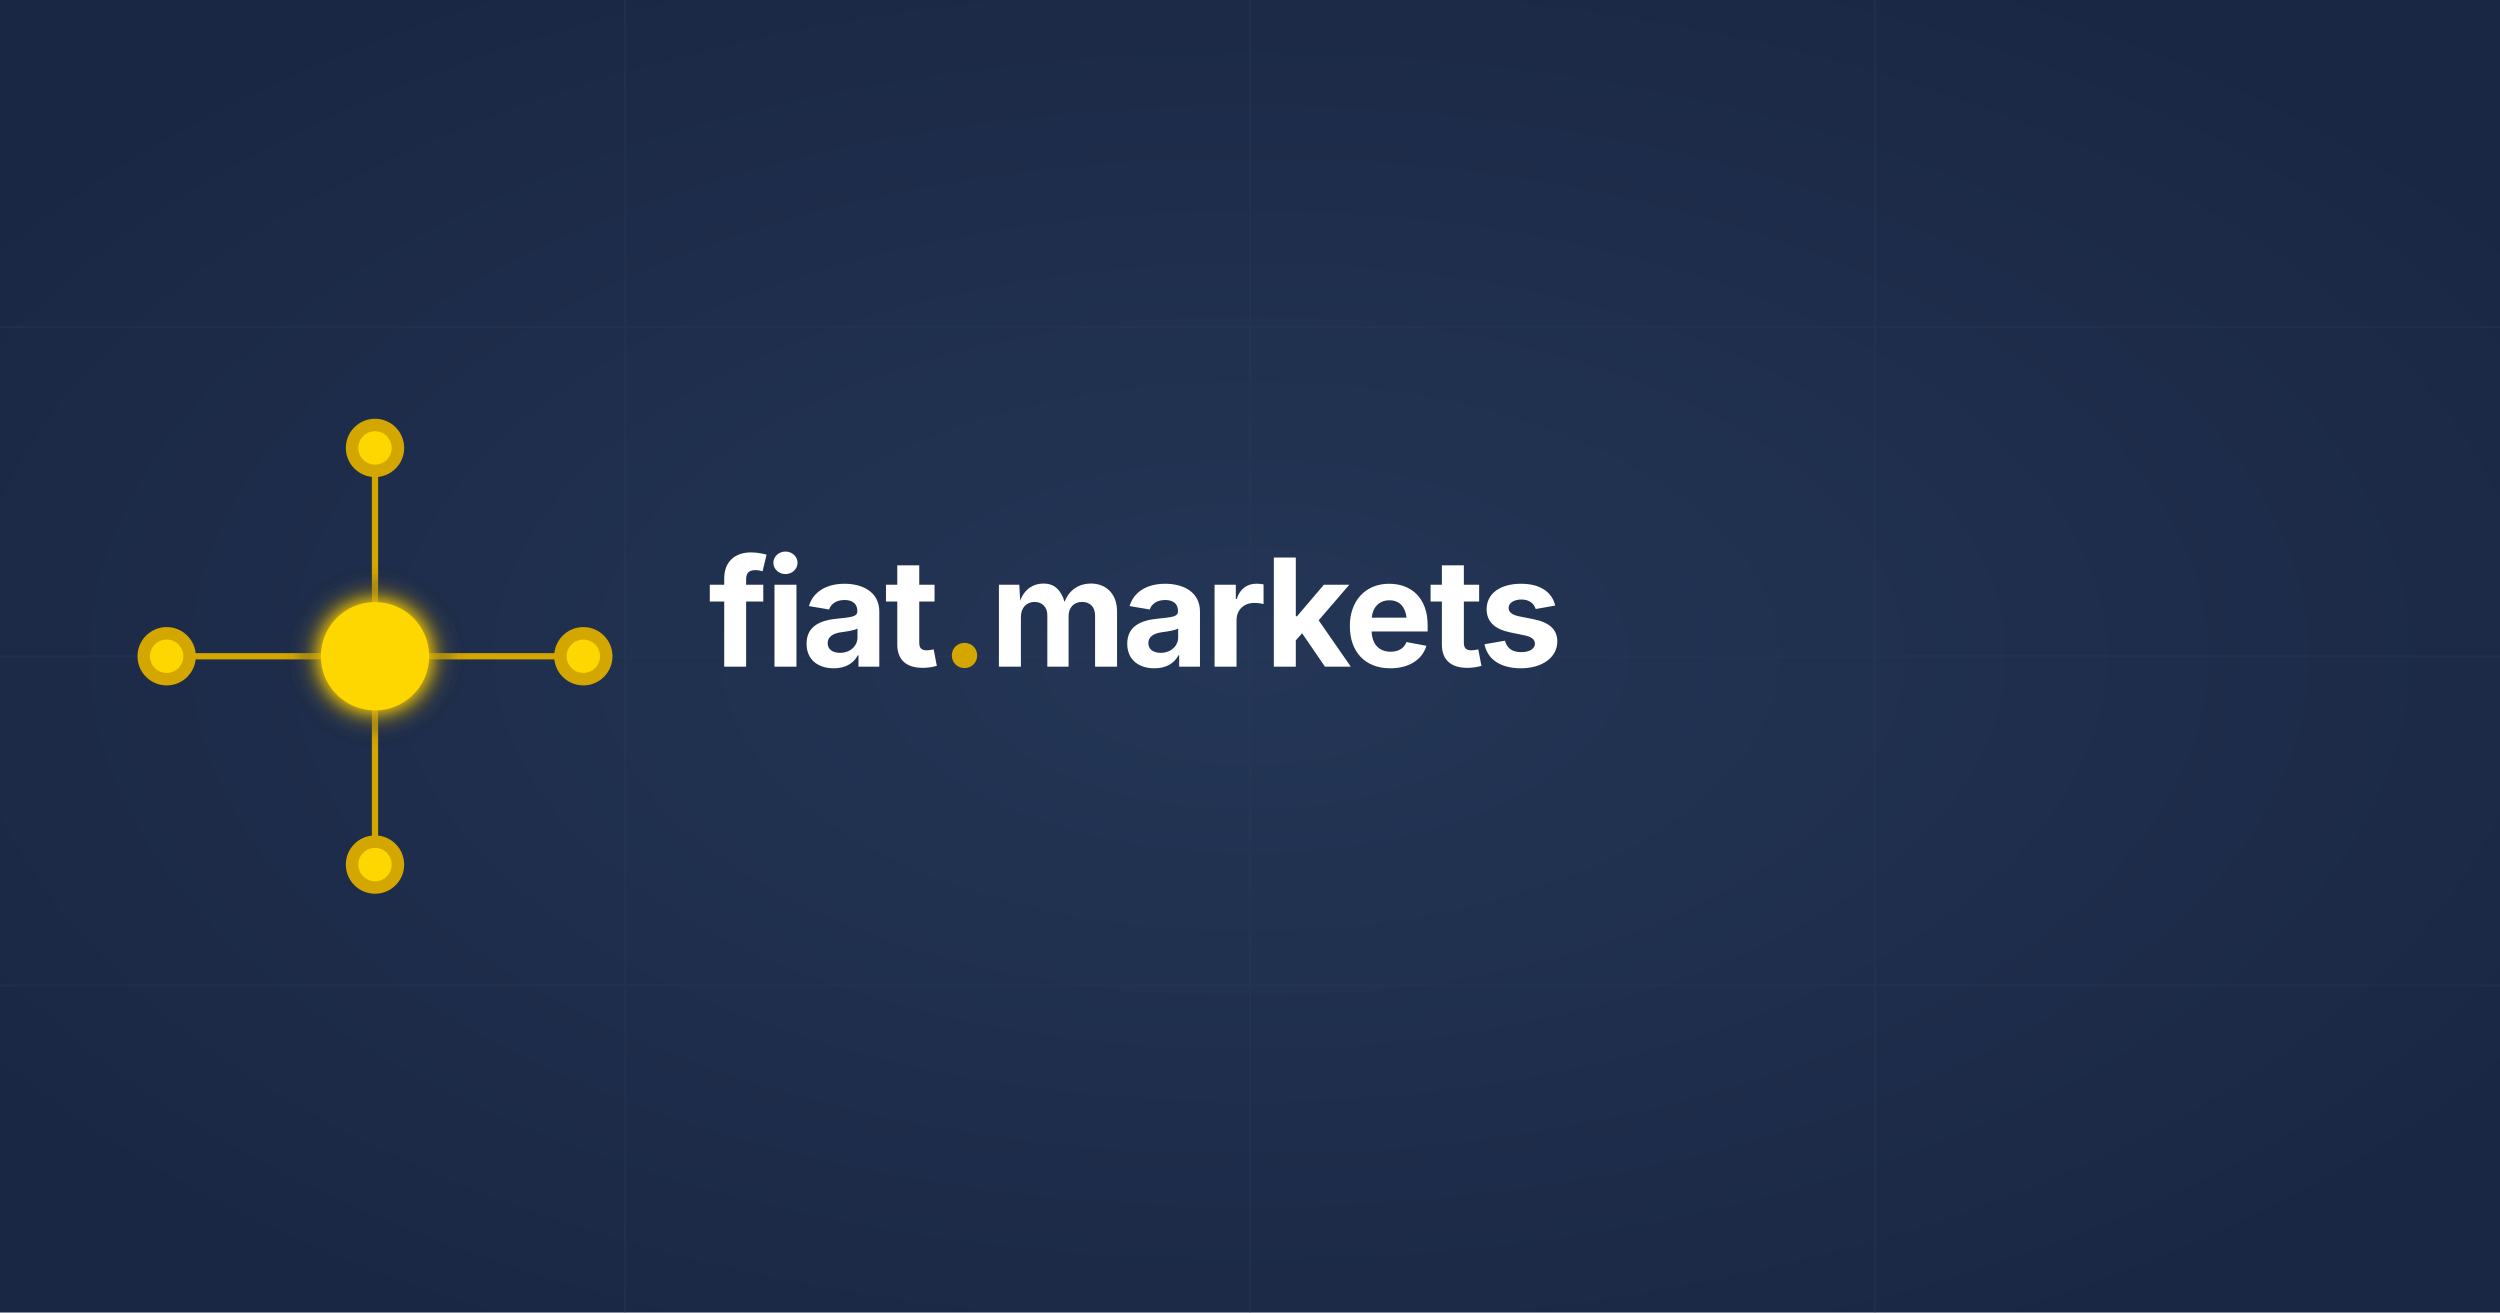
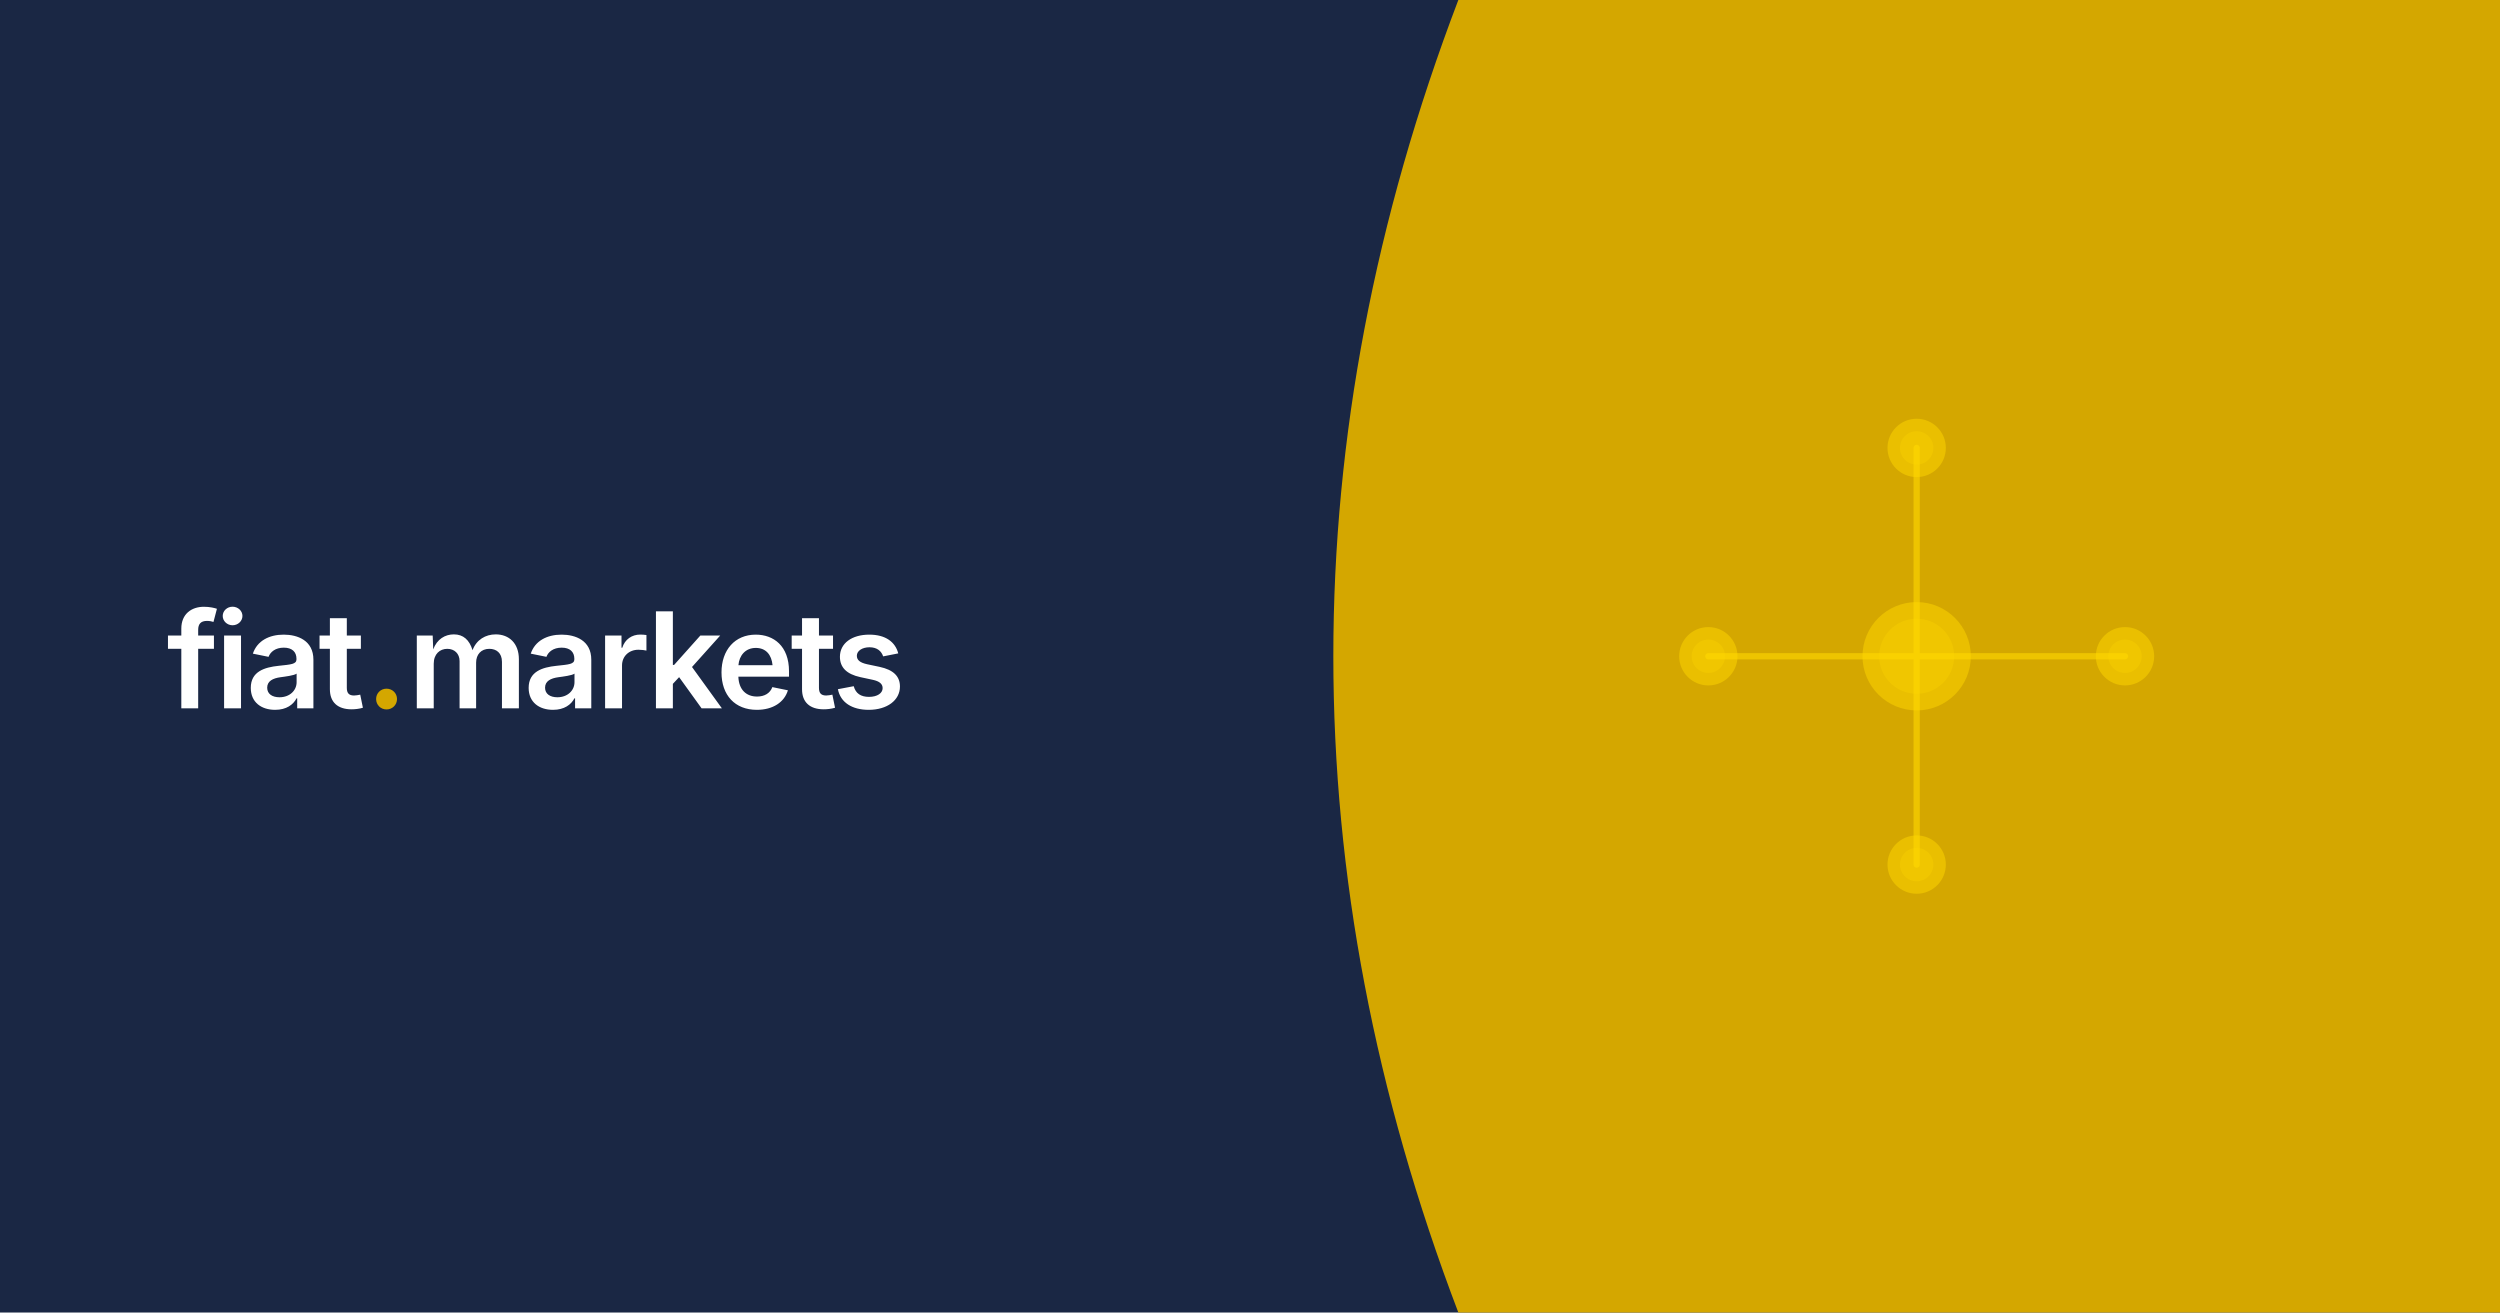
<svg xmlns="http://www.w3.org/2000/svg" width="1200" height="630" viewBox="0 0 1200 630">
  <defs>
    <radialGradient id="centerGlow" cx="50%" cy="50%" r="50%">
      <stop offset="0%" stop-color="#ffd700" stop-opacity="1" />
-       <stop offset="50%" stop-color="#d4a700" stop-opacity="0.6" />
+       <stop offset="50%" stop-color="#d4a700" stop-opacity="0.5" />
      <stop offset="100%" stop-color="#1a2744" stop-opacity="0" />
    </radialGradient>
-     <radialGradient id="bgGlow" cx="50%" cy="50%" r="60%">
-       <stop offset="0%" stop-color="#243656" stop-opacity="1" />
-       <stop offset="100%" stop-color="#1a2744" stop-opacity="1" />
-     </radialGradient>
    <filter id="glow" x="-50%" y="-50%" width="200%" height="200%">
-       <feGaussianBlur stdDeviation="4" result="coloredBlur" />
-       <feMerge>
-         <feMergeNode in="coloredBlur" />
-         <feMergeNode in="SourceGraphic" />
-       </feMerge>
-     </filter>
-     <filter id="textGlow" x="-20%" y="-20%" width="140%" height="140%">
-       <feGaussianBlur stdDeviation="2" result="coloredBlur" />
+       <feGaussianBlur stdDeviation="5" result="coloredBlur" />
      <feMerge>
        <feMergeNode in="coloredBlur" />
        <feMergeNode in="SourceGraphic" />
      </feMerge>
    </filter>
  </defs>
-   <rect width="1200" height="630" fill="url(#bgGlow)" />
-   <g stroke="#2a3a5a" stroke-width="1" opacity="0.3">
-     <line x1="0" y1="157" x2="1200" y2="157" />
-     <line x1="0" y1="315" x2="1200" y2="315" />
-     <line x1="0" y1="473" x2="1200" y2="473" />
-     <line x1="300" y1="0" x2="300" y2="630" />
-     <line x1="600" y1="0" x2="600" y2="630" />
-     <line x1="900" y1="0" x2="900" y2="630" />
-   </g>
-   <g transform="translate(180, 315)">
-     <g stroke="#d4a700" stroke-width="3" stroke-linecap="round">
+   <rect width="1200" height="630" fill="#1a2744" />
+   <path d="M700,0 Q580,315 700,630 L1200,630 L1200,0 Z" fill="#d4a700" />
+   <g transform="translate(920, 315)">
+     <g stroke="#ffd700" stroke-width="3" stroke-linecap="round" opacity="0.6">
      <line x1="0" y1="0" x2="0" y2="-100" />
      <line x1="0" y1="0" x2="100" y2="0" />
      <line x1="0" y1="0" x2="0" y2="100" />
      <line x1="0" y1="0" x2="-100" y2="0" />
    </g>
-     <g fill="#d4a700">
+     <g fill="#ffd700" opacity="0.5">
      <circle cx="0" cy="-100" r="14" />
      <circle cx="100" cy="0" r="14" />
      <circle cx="0" cy="100" r="14" />
      <circle cx="-100" cy="0" r="14" />
    </g>
-     <g fill="#ffd700">
+     <g fill="#ffd700" opacity="0.3">
      <circle cx="0" cy="-100" r="8" />
      <circle cx="100" cy="0" r="8" />
      <circle cx="0" cy="100" r="8" />
      <circle cx="-100" cy="0" r="8" />
    </g>
-     <circle cx="0" cy="0" r="40" fill="url(#centerGlow)" filter="url(#glow)" />
-     <circle cx="0" cy="0" r="26" fill="#ffd700" filter="url(#glow)" />
-     <circle cx="0" cy="0" r="20" fill="#ffd700" />
+     <circle cx="0" cy="0" r="26" fill="#ffd700" opacity="0.5" />
+     <circle cx="0" cy="0" r="18" fill="#ffd700" opacity="0.3" />
  </g>
-   <g fill="#ffffff">
-     <text x="340" y="320" font-family="system-ui, -apple-system, BlinkMacSystemFont, 'Segoe UI', sans-serif" font-size="72" font-weight="700" letter-spacing="-2">fiat<tspan fill="#d4a700">.</tspan>markets</text>
-   </g>
+   <text x="80" y="340" font-family="system-ui, -apple-system, BlinkMacSystemFont, 'Segoe UI', sans-serif" font-size="64" font-weight="600" letter-spacing="-2" fill="#ffffff">fiat<tspan fill="#d4a700">.</tspan>markets</text>
</svg>
